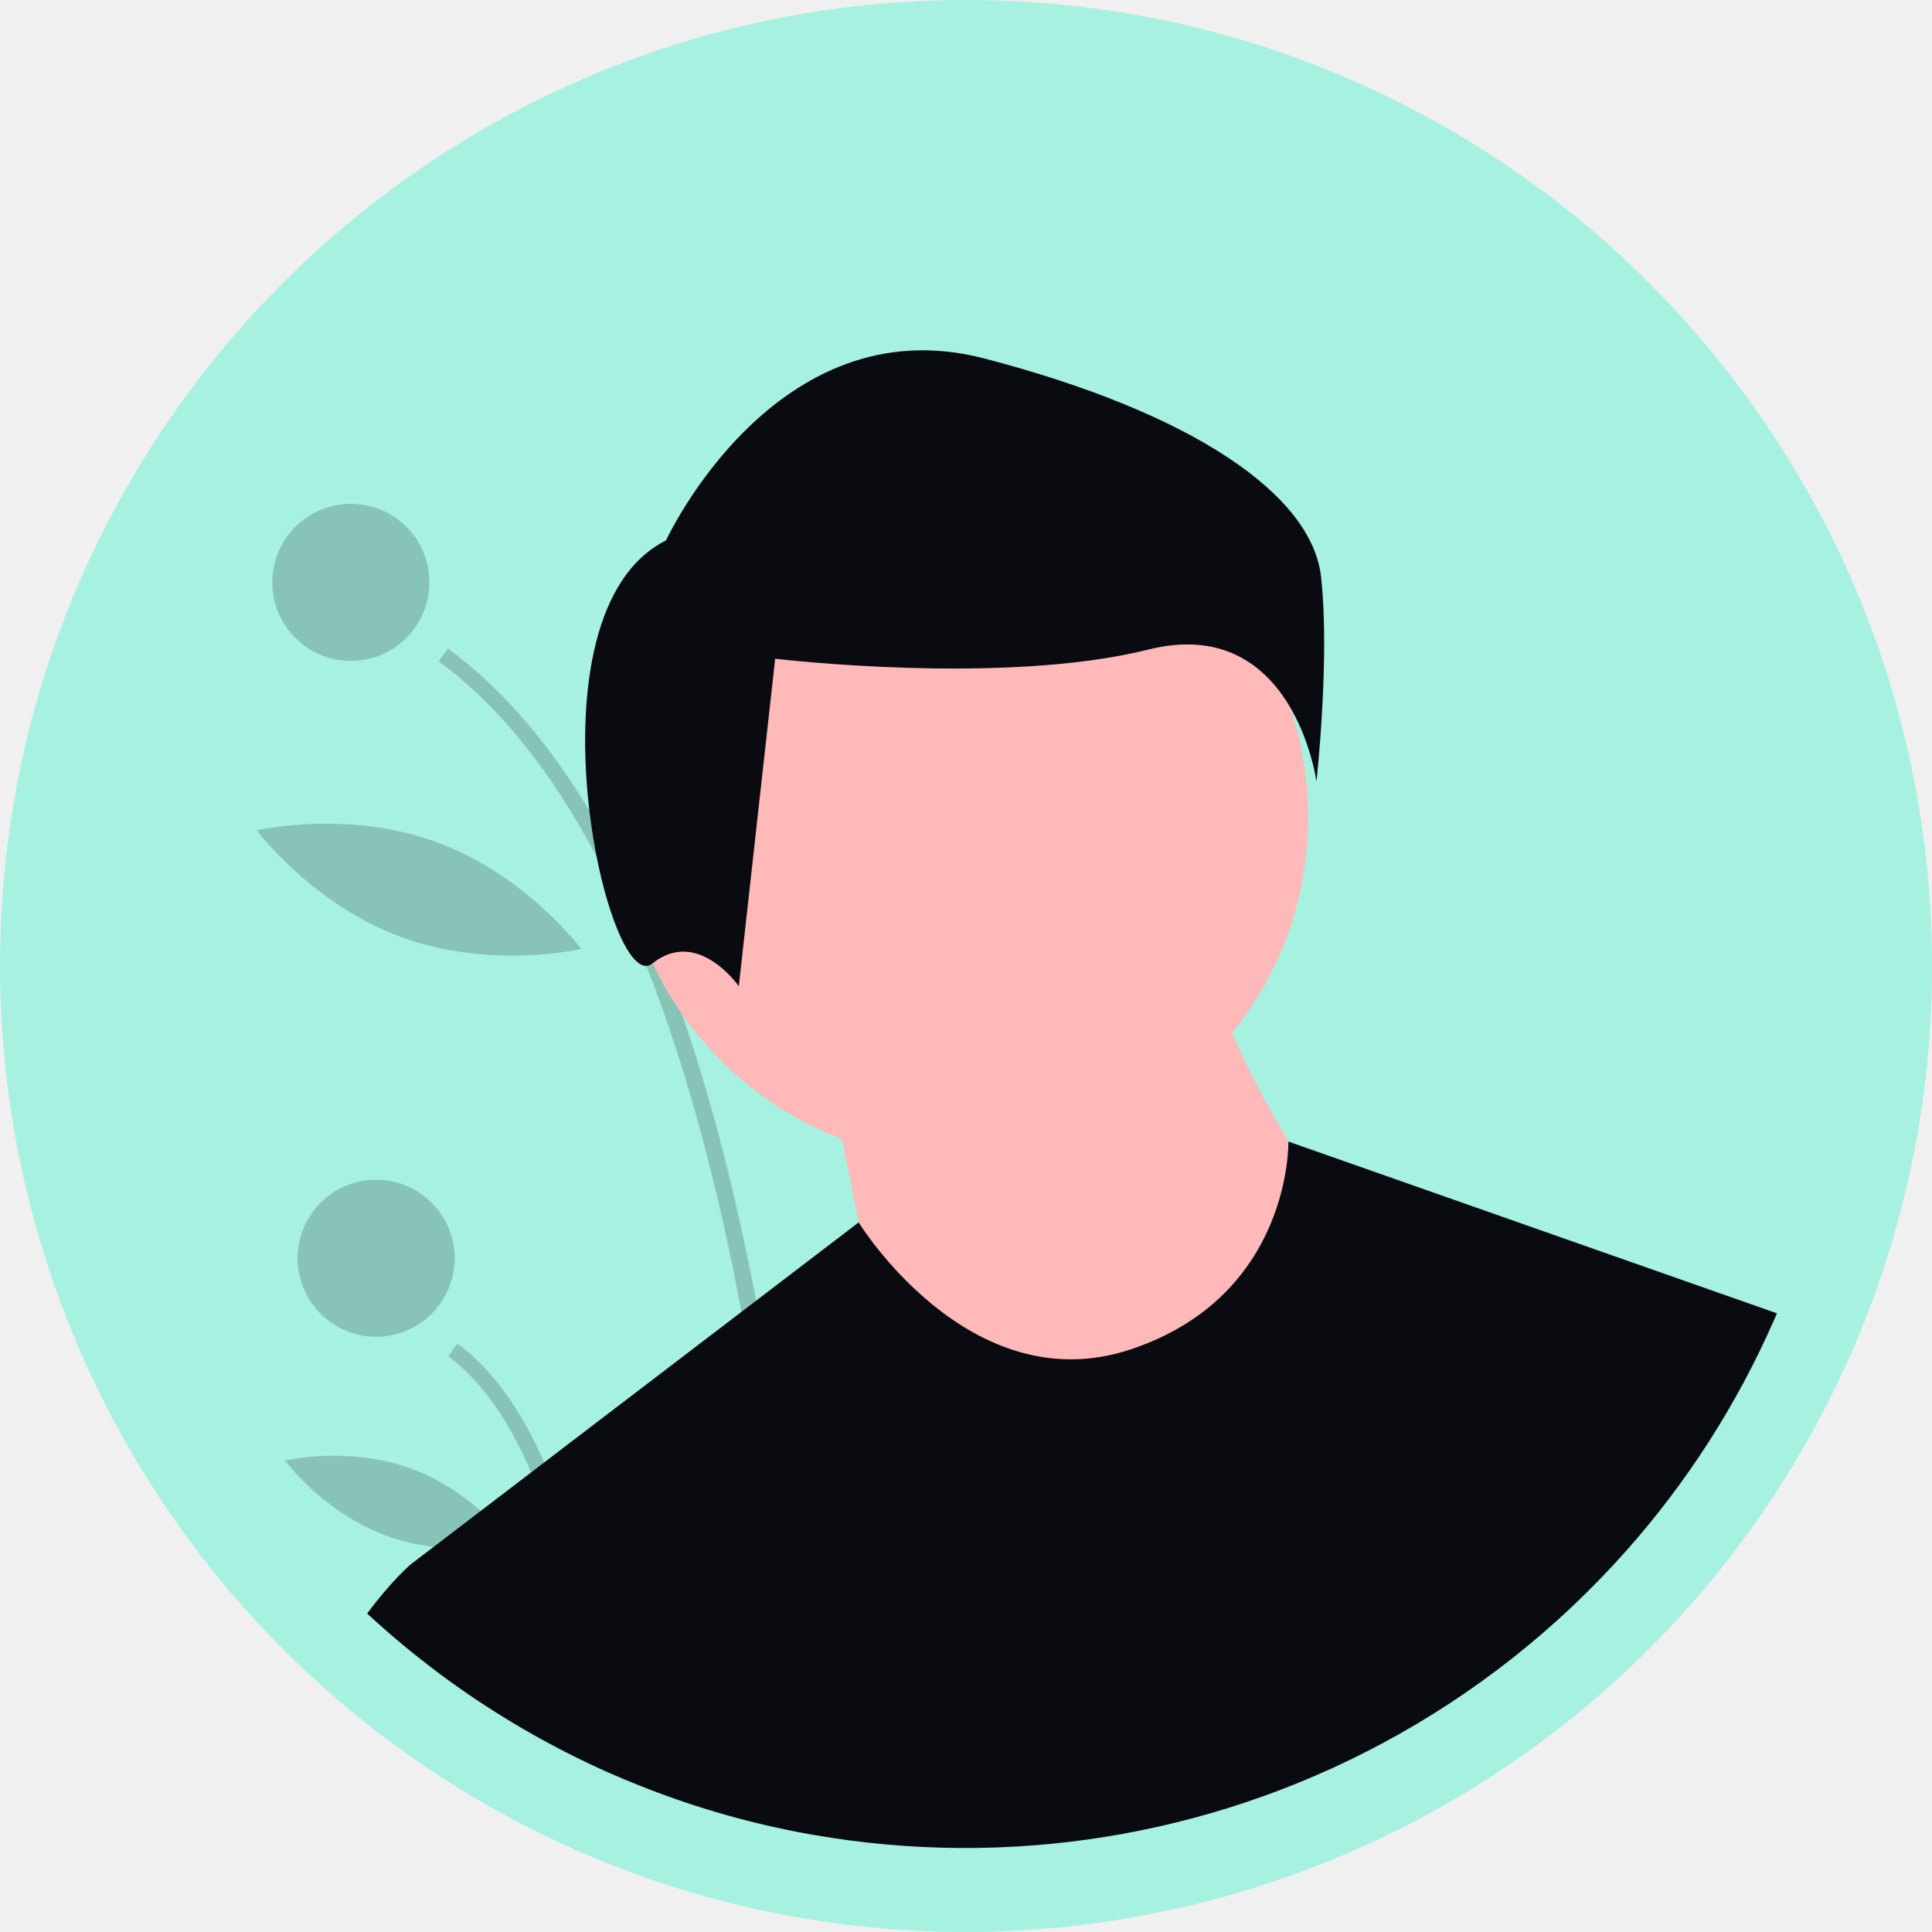
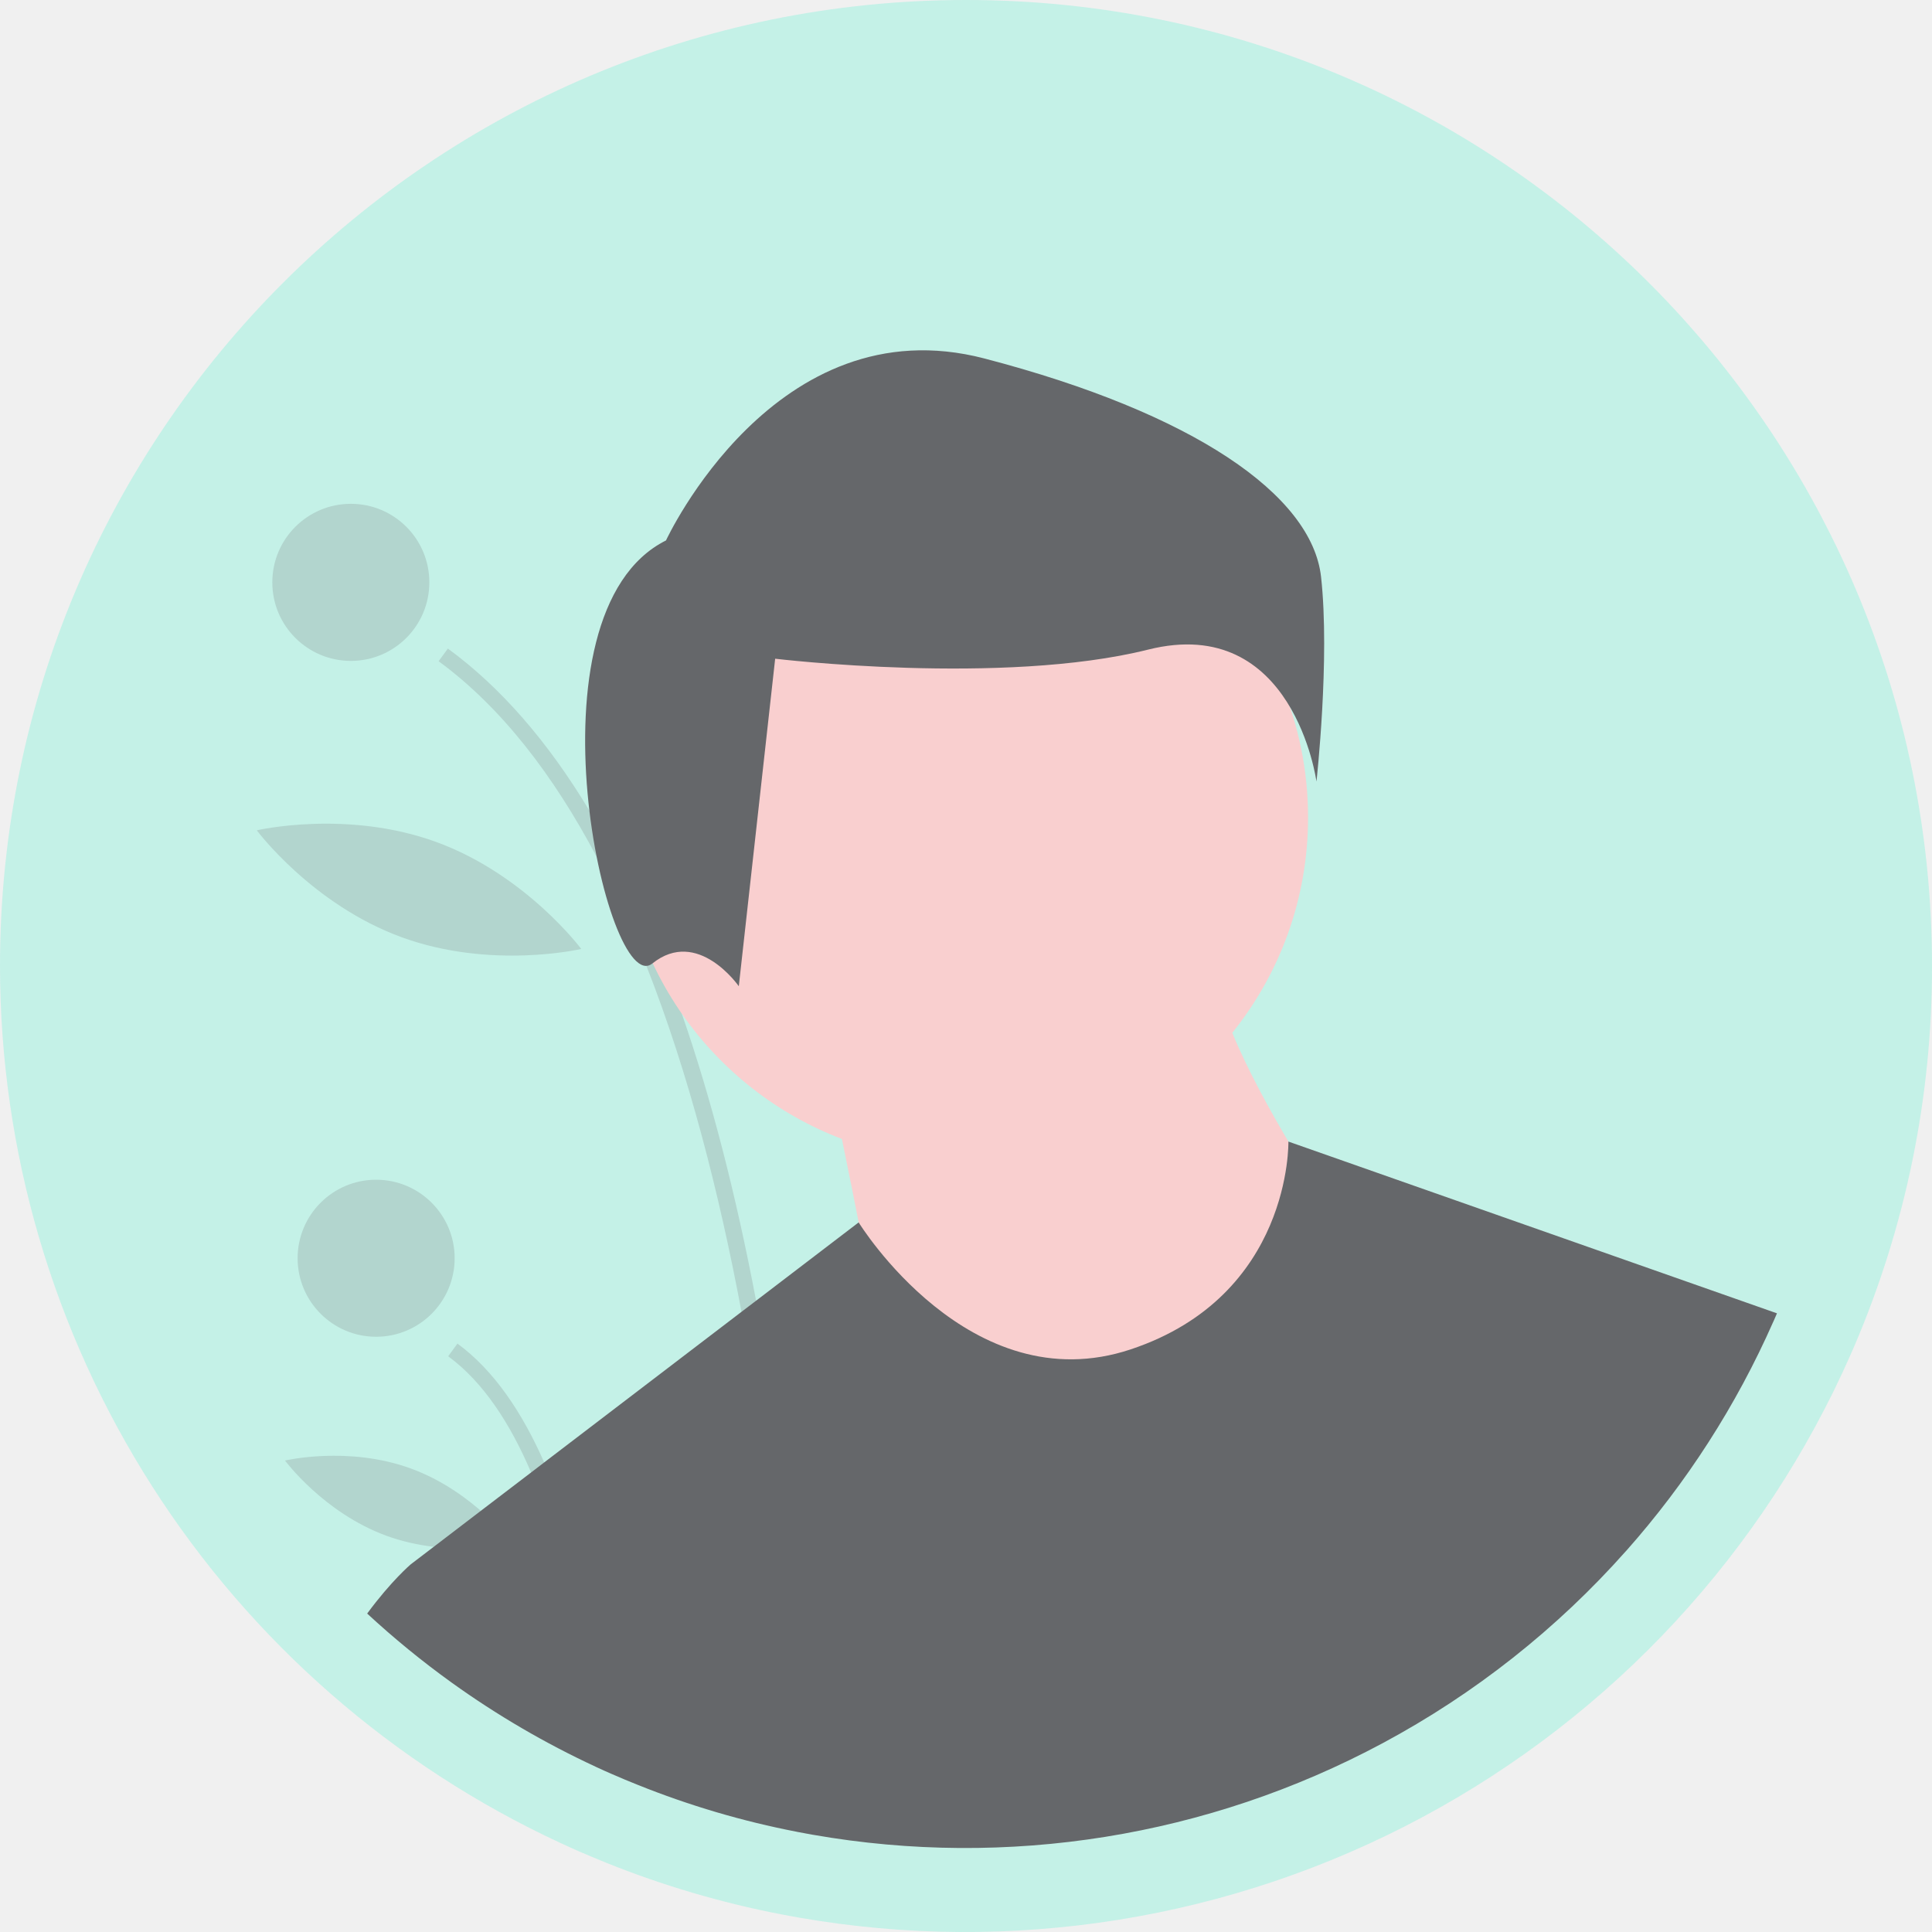
<svg xmlns="http://www.w3.org/2000/svg" width="40" height="40" viewBox="0 0 40 40" fill="none">
-   <g clip-path="url(#clip0_9_134)">
+   <g opacity="0.6" clip-path="url(#clip0_51_313)">
    <path d="M40 20C40.004 22.707 39.456 25.387 38.389 27.876L38.323 28.028C36.52 32.131 33.392 35.511 29.441 37.627C25.491 39.743 20.944 40.473 16.53 39.7C16.409 39.679 16.29 39.657 16.17 39.634C14.933 39.394 13.721 39.037 12.552 38.567C12.362 38.49 12.174 38.411 11.986 38.33C11.859 38.274 11.731 38.217 11.604 38.157C8.14 36.552 5.207 33.99 3.151 30.773C1.095 27.556 0.002 23.818 0 20C0 8.954 8.954 0 20 0C31.046 0 40 8.954 40 20Z" fill="#A7F1E1" />
-     <path opacity="0.2" fill-rule="evenodd" clip-rule="evenodd" d="M8.89 12.057C8.89 12.955 8.162 13.683 7.264 13.683C6.366 13.683 5.638 12.955 5.638 12.057C5.638 11.159 6.366 10.431 7.264 10.431C8.162 10.431 8.89 11.159 8.89 12.057ZM16.831 37.987C16.722 37.968 16.612 37.947 16.503 37.926C16.432 35.857 16.187 31.609 15.352 27.16C14.896 24.725 14.262 22.229 13.383 19.997C13.082 19.225 12.738 18.471 12.353 17.737C11.464 16.059 10.387 14.647 9.081 13.69L9.273 13.428C10.36 14.224 11.336 15.342 12.202 16.782C12.462 17.213 12.712 17.673 12.951 18.162C13.208 18.684 13.453 19.24 13.685 19.827C13.834 20.201 13.977 20.588 14.116 20.988C14.719 22.724 15.231 24.704 15.654 26.929C15.747 27.421 15.836 27.925 15.921 28.441C16.575 32.437 16.772 36.132 16.831 37.987ZM12.683 36.736C12.567 36.685 12.45 36.633 12.334 36.578C12.221 35.352 12.014 33.831 11.635 32.387C11.469 31.738 11.255 31.102 10.997 30.485C10.564 29.472 10.004 28.611 9.279 28.08L9.471 27.818C10.23 28.373 10.815 29.251 11.267 30.278C11.777 31.435 12.117 32.782 12.343 34.069C12.511 35.025 12.617 35.948 12.683 36.736ZM7.787 27.676C8.685 27.676 9.413 26.948 9.413 26.05C9.413 25.153 8.685 24.425 7.787 24.425C6.89 24.425 6.162 25.153 6.162 26.05C6.162 26.948 6.89 27.676 7.787 27.676ZM14.134 18.493C14.134 18.493 13.373 16.733 13.717 14.788C14.062 12.843 15.382 11.451 15.382 11.451C15.382 11.451 16.143 13.212 15.798 15.156C15.454 17.101 14.134 18.493 14.134 18.493ZM8.315 19.404C10.17 20.082 12.034 19.647 12.034 19.647C12.034 19.647 10.891 18.112 9.036 17.434C7.181 16.756 5.317 17.191 5.317 17.191C5.317 17.191 6.46 18.726 8.315 19.404ZM10.609 31.961C10.609 31.961 9.301 32.271 8 31.796C6.7 31.32 5.901 30.239 5.901 30.239C5.901 30.239 7.209 29.929 8.509 30.405C9.809 30.88 10.609 31.961 10.609 31.961Z" fill="#090B10" />
-     <path fill-rule="evenodd" clip-rule="evenodd" d="M25.513 21.383C26.494 20.163 27.082 18.612 27.082 16.925C27.082 12.993 23.894 9.806 19.963 9.806C16.031 9.806 12.844 12.993 12.844 16.925C12.844 19.965 14.749 22.56 17.431 23.581C17.695 24.866 18.072 26.758 18.072 27.047C18.072 27.492 22.299 29.494 22.299 29.494L26.081 28.827L27.415 24.823C27.415 24.823 26.13 22.894 25.513 21.383Z" fill="#FFB9B9" />
-     <path fill-rule="evenodd" clip-rule="evenodd" d="M36.73 27.33C36.724 27.343 36.718 27.357 36.712 27.369C35.948 29.1 34.919 30.701 33.663 32.115L33.663 32.114C32.24 33.717 30.536 35.068 28.62 36.094C25.013 38.026 20.862 38.693 16.831 37.987C16.722 37.968 16.612 37.947 16.503 37.927C15.373 37.708 14.267 37.381 13.2 36.952C13.026 36.883 12.854 36.811 12.683 36.736C12.567 36.685 12.45 36.633 12.334 36.579C11.286 36.093 10.287 35.509 9.349 34.835L9.349 34.835C8.739 34.396 8.155 33.919 7.602 33.407C8.099 32.731 8.505 32.387 8.505 32.387H8.505L8.98 32.025L9.955 31.28L10.997 30.485L11.267 30.278L15.352 27.16L15.654 26.93L17.777 25.309L17.777 25.308C17.777 25.308 20.073 29.049 23.411 27.937C26.748 26.825 26.675 23.635 26.675 23.635L36.79 27.191L36.73 27.33Z" fill="#090B10" />
+     <path opacity="0.2" fill-rule="evenodd" clip-rule="evenodd" d="M8.889 12.057C8.889 12.955 8.162 13.683 7.264 13.683C6.366 13.683 5.638 12.955 5.638 12.057C5.638 11.159 6.366 10.431 7.264 10.431C8.162 10.431 8.889 11.159 8.889 12.057ZM16.831 37.987C16.722 37.968 16.612 37.947 16.503 37.926C16.432 35.857 16.187 31.609 15.352 27.16C14.896 24.725 14.262 22.229 13.383 19.997C13.082 19.225 12.738 18.471 12.352 17.737C11.464 16.059 10.387 14.647 9.081 13.69L9.273 13.428C10.36 14.224 11.336 15.342 12.202 16.782C12.462 17.213 12.712 17.673 12.951 18.162C13.208 18.684 13.453 19.24 13.685 19.827C13.834 20.201 13.977 20.588 14.116 20.988C14.719 22.724 15.231 24.704 15.654 26.929C15.747 27.421 15.836 27.925 15.921 28.441C16.575 32.437 16.772 36.132 16.831 37.987ZM12.683 36.736C12.566 36.685 12.45 36.633 12.334 36.578C12.221 35.352 12.014 33.831 11.634 32.387C11.469 31.738 11.255 31.102 10.996 30.485C10.564 29.472 10.004 28.611 9.279 28.08L9.471 27.818C10.23 28.373 10.815 29.251 11.267 30.278C11.777 31.435 12.117 32.782 12.343 34.069C12.511 35.025 12.617 35.948 12.683 36.736ZM7.787 27.676C8.685 27.676 9.413 26.948 9.413 26.05C9.413 25.153 8.685 24.425 7.787 24.425C6.89 24.425 6.162 25.153 6.162 26.05C6.162 26.948 6.89 27.676 7.787 27.676ZM14.134 18.493C14.134 18.493 13.373 16.733 13.717 14.788C14.062 12.843 15.382 11.451 15.382 11.451C15.382 11.451 16.143 13.212 15.798 15.156C15.454 17.101 14.134 18.493 14.134 18.493ZM8.315 19.404C10.17 20.082 12.034 19.647 12.034 19.647C12.034 19.647 10.89 18.112 9.036 17.434C7.181 16.756 5.317 17.191 5.317 17.191C5.317 17.191 6.46 18.726 8.315 19.404ZM10.609 31.961C10.609 31.961 9.301 32.271 8 31.796C6.7 31.32 5.901 30.239 5.901 30.239C5.901 30.239 7.209 29.929 8.509 30.405C9.809 30.88 10.609 31.961 10.609 31.961Z" fill="#090B10" />
+     <path fill-rule="evenodd" clip-rule="evenodd" d="M25.513 21.383C26.494 20.163 27.082 18.612 27.082 16.925C27.082 12.993 23.894 9.806 19.962 9.806C16.031 9.806 12.844 12.993 12.844 16.925C12.844 19.965 14.749 22.56 17.431 23.581C17.695 24.866 18.072 26.758 18.072 27.047C18.072 27.492 22.299 29.494 22.299 29.494L26.081 28.827L27.415 24.823C27.415 24.823 26.13 22.894 25.513 21.383Z" fill="#FFB9B9" />
+     <path fill-rule="evenodd" clip-rule="evenodd" d="M36.73 27.33C36.724 27.343 36.718 27.357 36.712 27.369C35.948 29.1 34.919 30.701 33.663 32.115L33.663 32.114C32.24 33.717 30.536 35.068 28.62 36.094C25.013 38.026 20.862 38.693 16.831 37.987C16.722 37.968 16.612 37.947 16.503 37.926C15.373 37.708 14.267 37.381 13.2 36.952C13.026 36.883 12.854 36.811 12.683 36.736C12.567 36.685 12.45 36.633 12.334 36.579C11.286 36.093 10.287 35.509 9.349 34.835L9.349 34.835C8.739 34.396 8.155 33.919 7.602 33.407C8.099 32.731 8.505 32.387 8.505 32.387H8.505L8.98 32.025L9.955 31.28L10.997 30.485L11.267 30.278L15.352 27.16L15.654 26.93L17.777 25.309L17.777 25.308C17.777 25.308 20.073 29.049 23.411 27.937C26.748 26.825 26.675 23.635 26.675 23.635L36.79 27.191L36.73 27.33Z" fill="#090B10" />
    <path d="M13.789 11.189C13.789 11.189 16.049 6.292 20.381 7.422C24.713 8.552 27.162 10.247 27.351 11.943C27.539 13.638 27.256 16.181 27.256 16.181C27.256 16.181 26.785 12.696 23.772 13.449C20.758 14.203 16.049 13.638 16.049 13.638L15.296 20.419C15.296 20.419 14.448 19.194 13.506 19.948C12.565 20.701 10.775 12.696 13.789 11.189Z" fill="#090B10" />
  </g>
  <defs>
-     <clipPath id="clip0_9_134">
+     <clipPath id="clip0_51_313">
      <rect width="40" height="40" fill="white" />
    </clipPath>
  </defs>
</svg>
